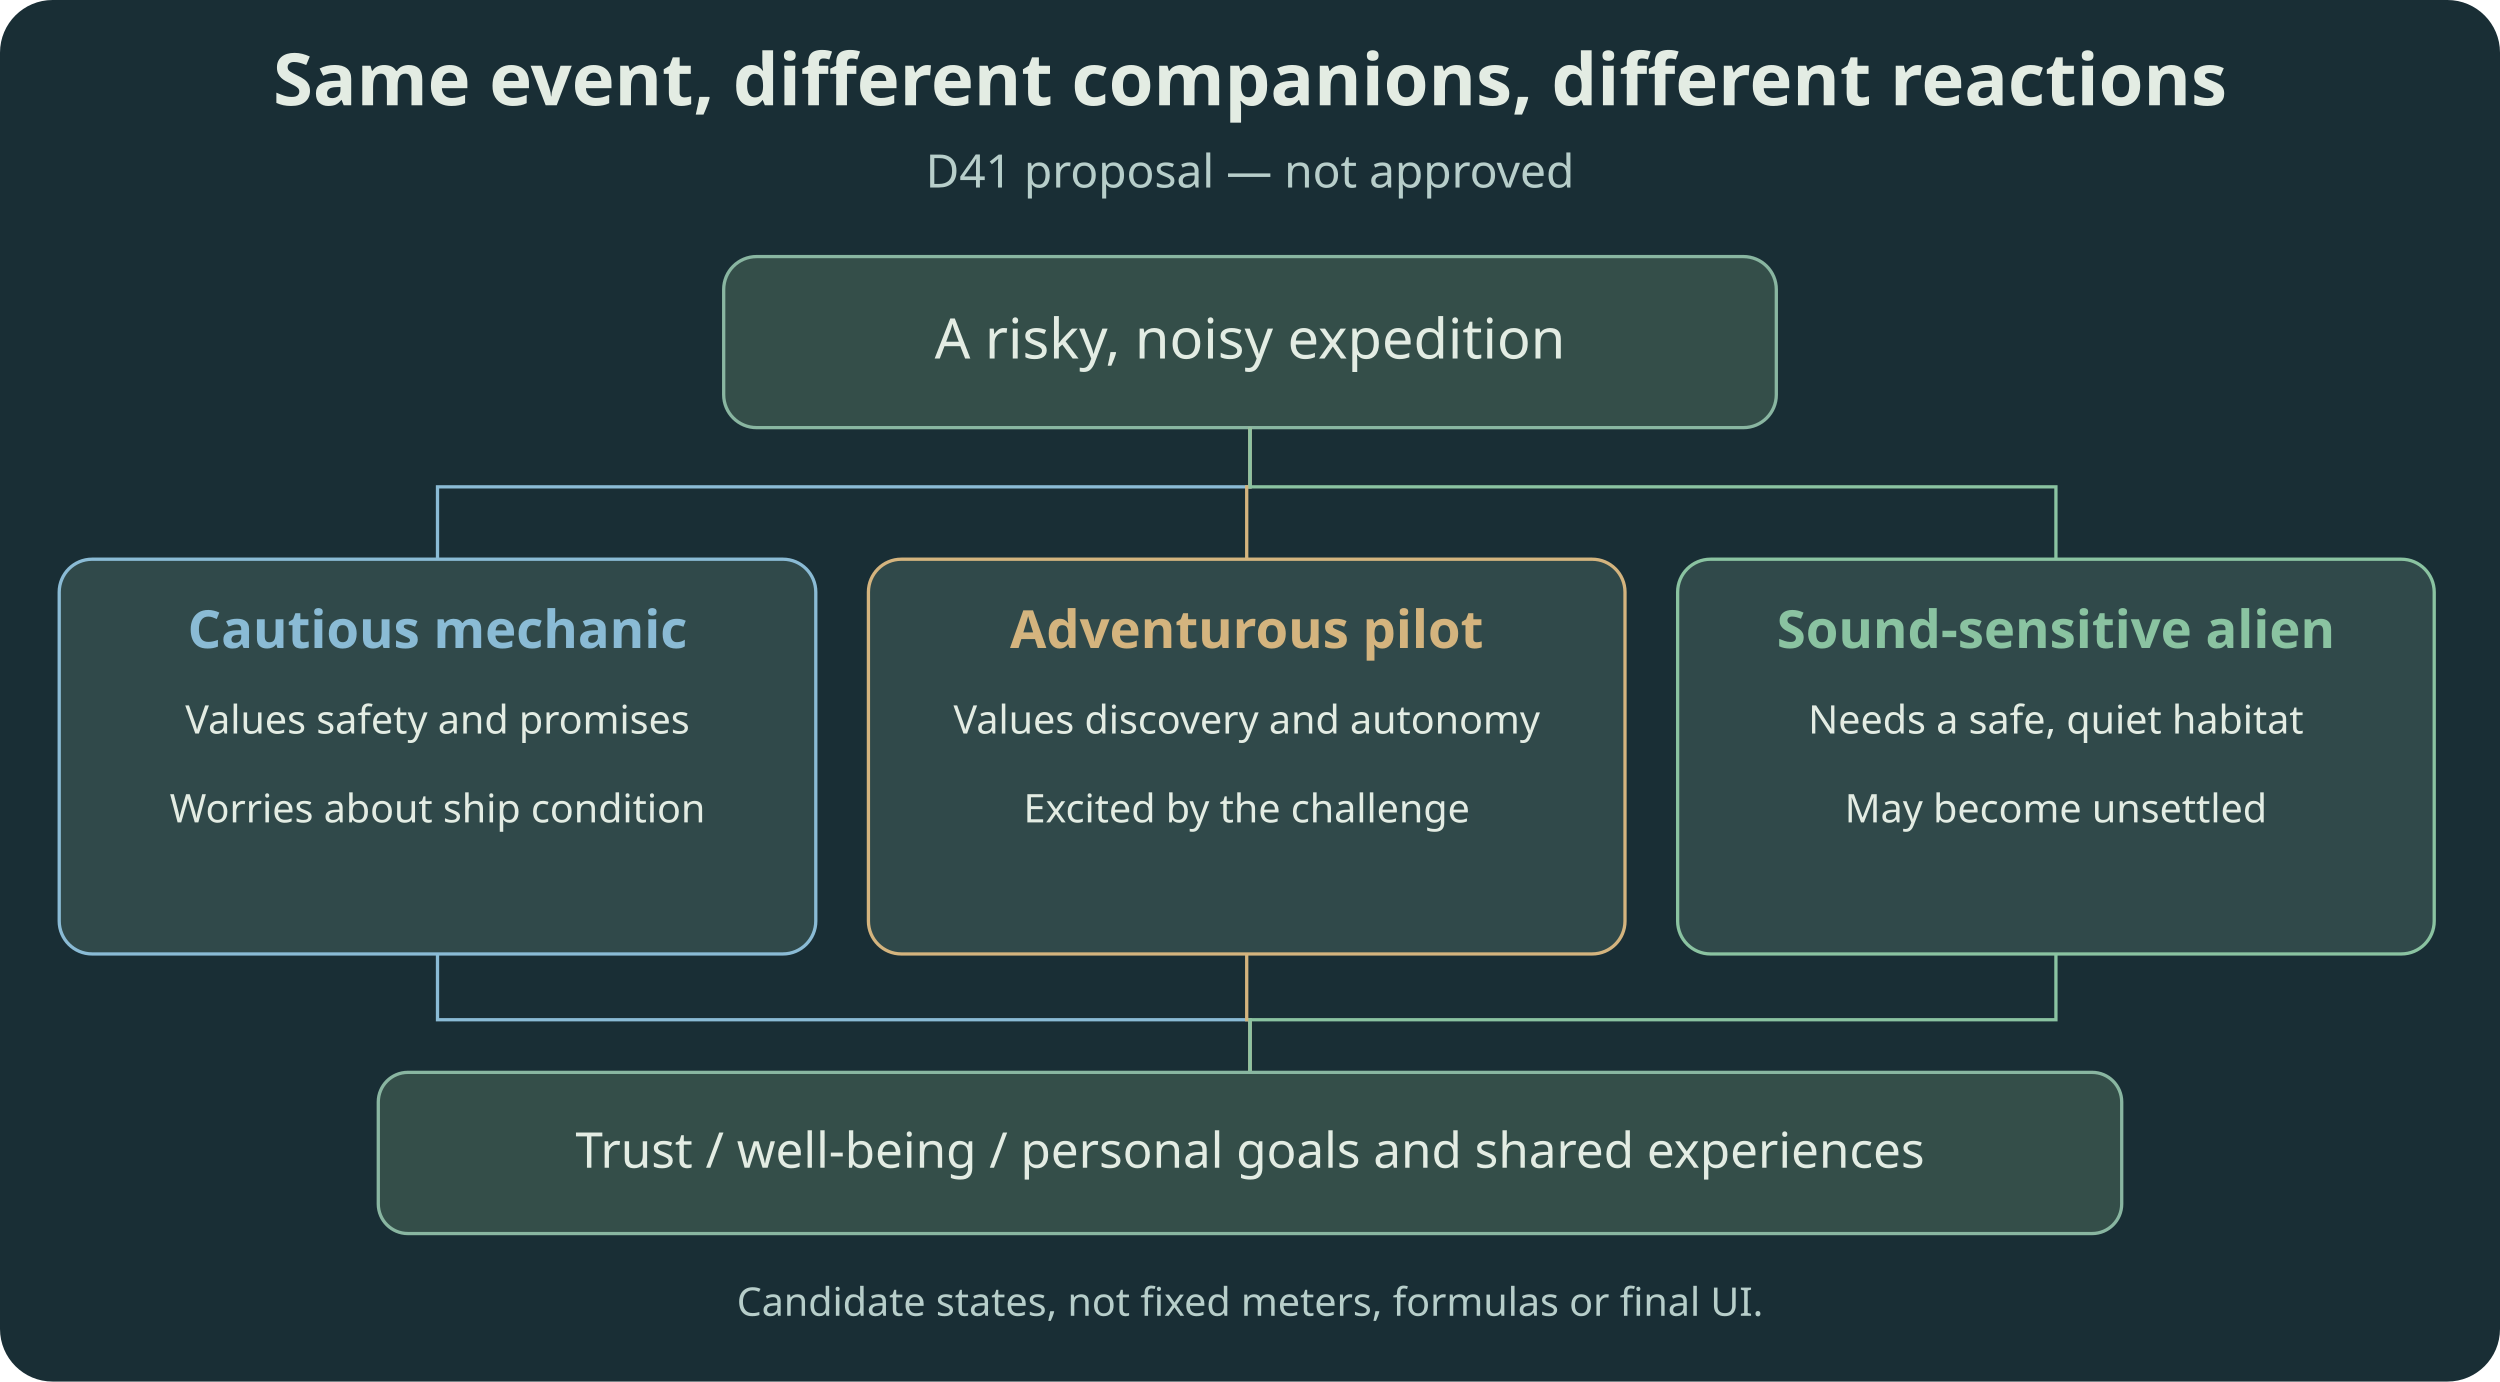
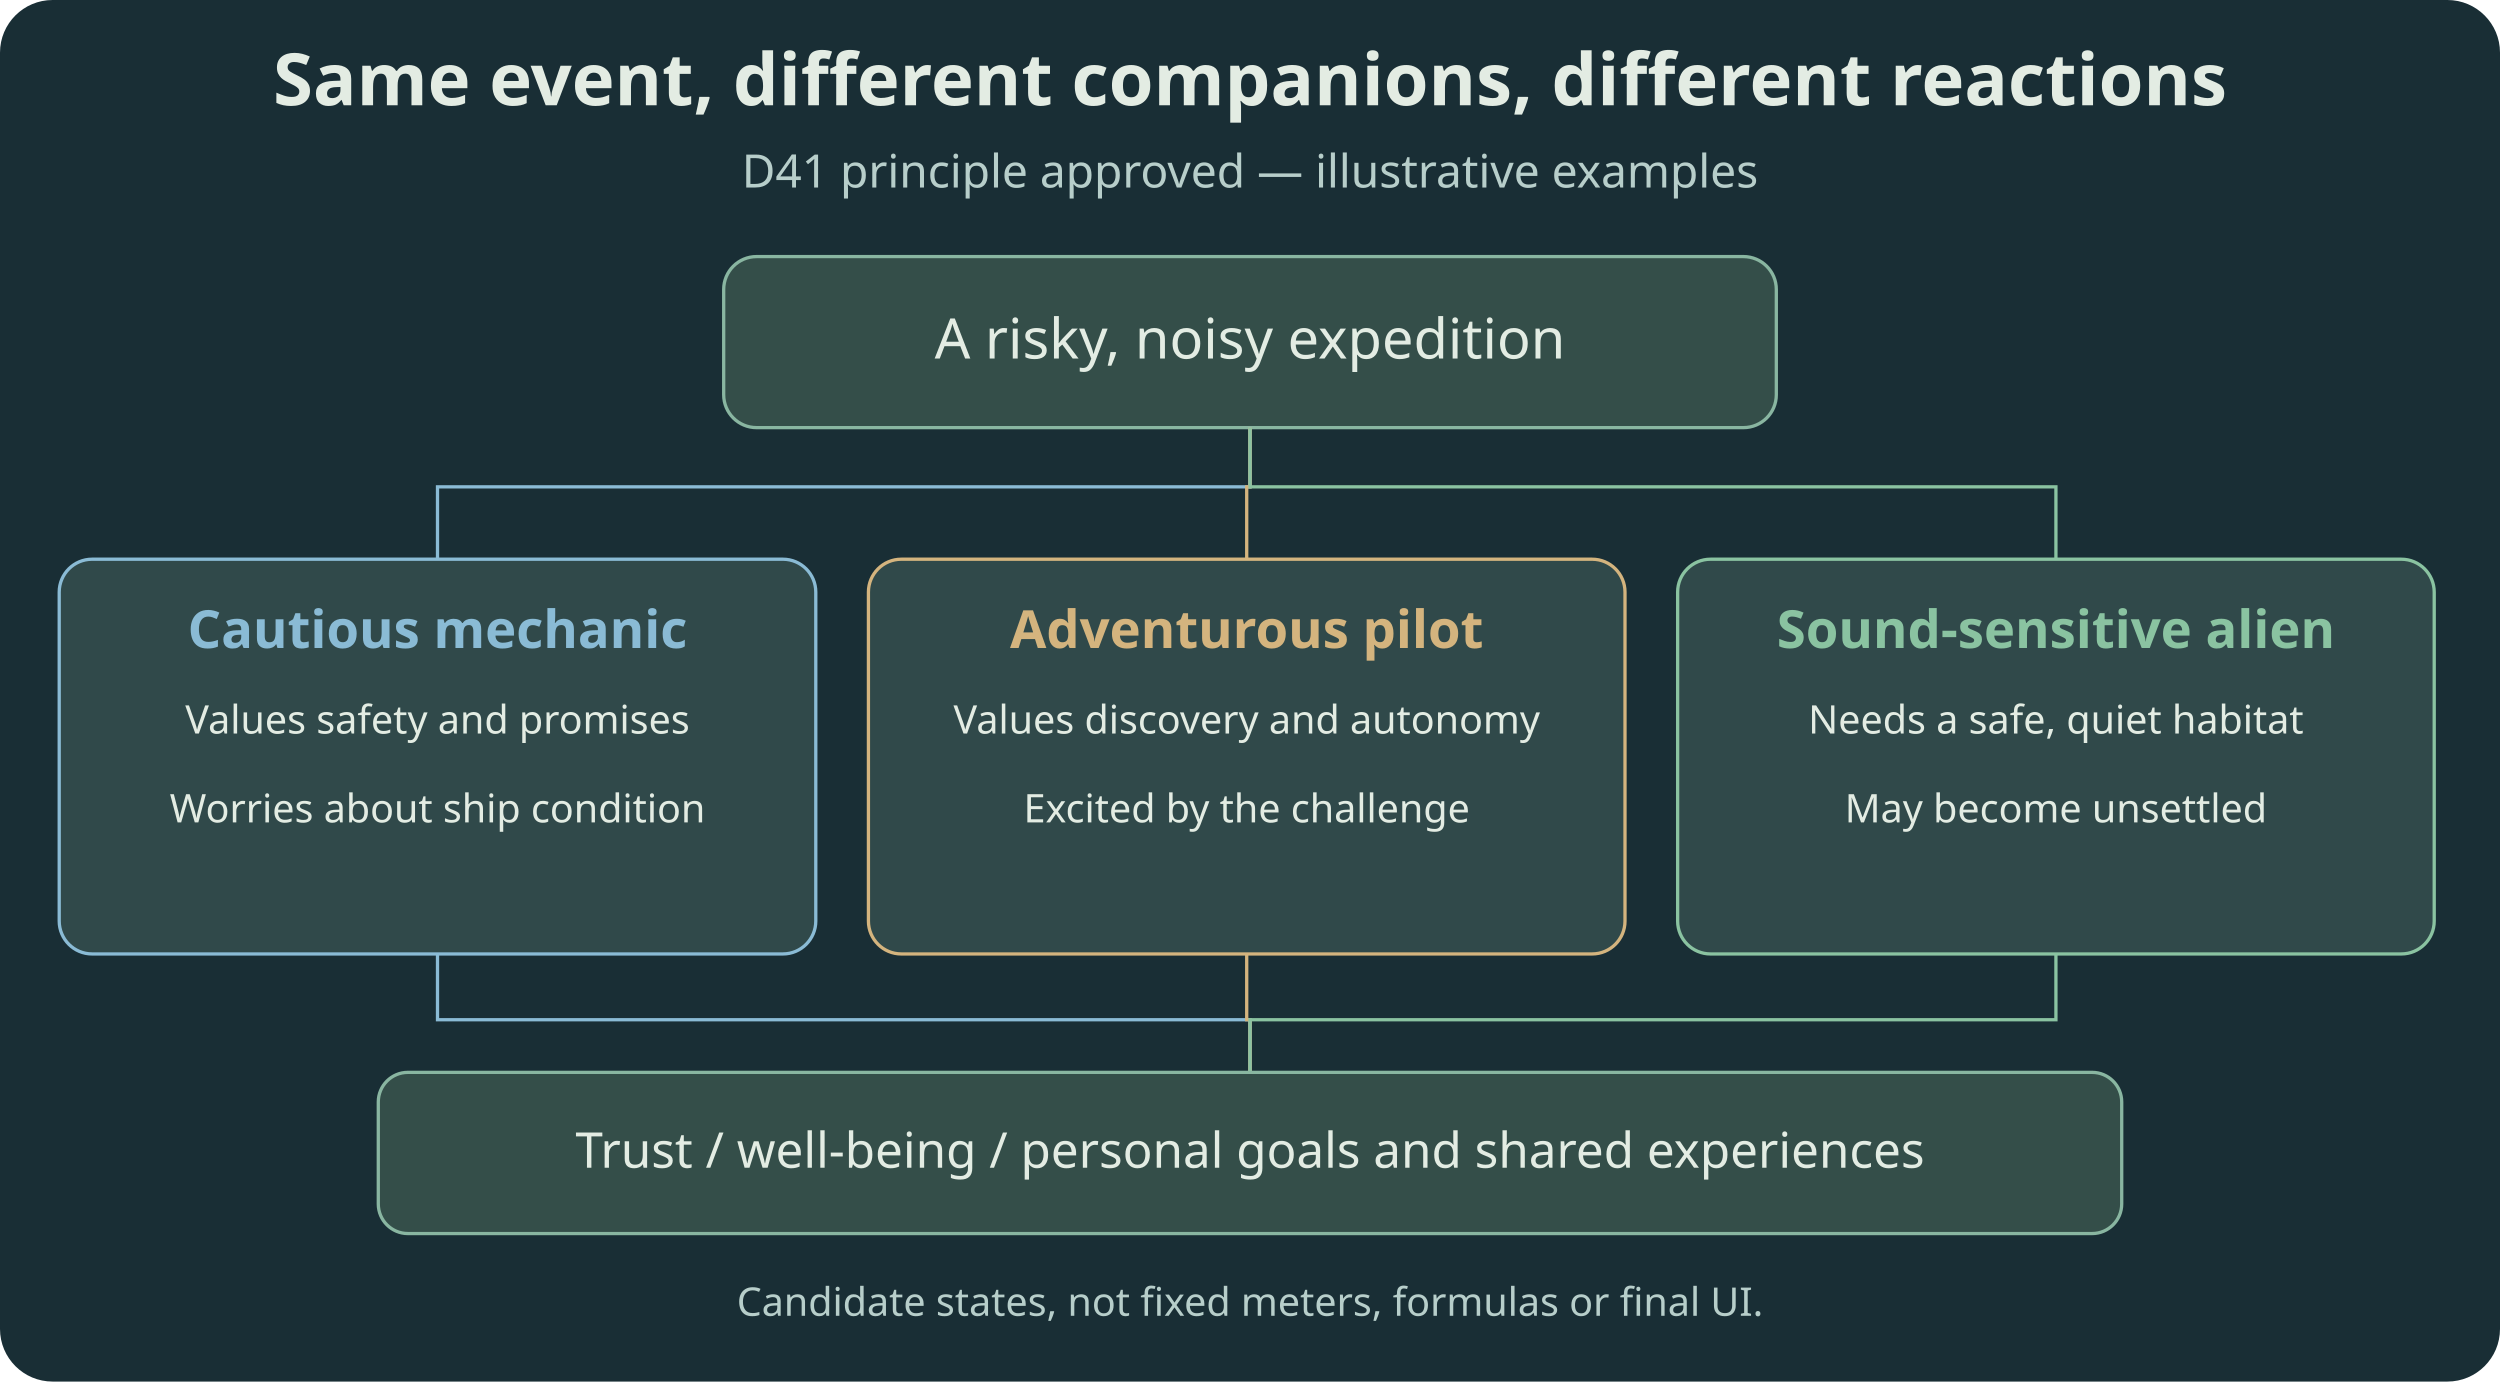
<svg xmlns="http://www.w3.org/2000/svg" viewBox="0 0 760 420">
  <rect width="760" height="420" rx="16" fill="#192e35" />
  <g font-family="sans-serif" text-anchor="middle" fill="#e3ece3">
    <text x="380" y="32" font-size="22" font-weight="bold">Same event, different companions, different reactions</text>
-     <text x="380" y="57" font-size="14" fill="#b7ceca">D41 proposal — not approved</text>
+     <text x="380" y="57" font-size="14" fill="#b7ceca">D41 principle approved — illustrative examples</text>
    <rect x="220" y="78" width="320" height="52" rx="10" fill="#344e49" stroke="#89b6a1" />
    <text x="380" y="109" font-size="17">A risky, noisy expedition</text>
    <path d="M380 130V148H133V170" fill="none" stroke="#8abbd5" />
    <rect x="18" y="170" width="230" height="120" rx="10" fill="#30494a" stroke="#8abbd5" />
    <text x="133" y="197" font-size="16" font-weight="bold" fill="#8abbd5">Cautious mechanic</text>
    <text x="133" y="223" font-size="12">Values safety and promises</text>
    <text x="133" y="250" font-size="12">Worries about ship condition</text>
    <path d="M133 290V310H380V326" stroke="#8abbd5" fill="none" />
    <path d="M380 130V148H379V170" fill="none" stroke="#d4b47e" />
    <rect x="264" y="170" width="230" height="120" rx="10" fill="#30494a" stroke="#d4b47e" />
    <text x="379" y="197" font-size="16" font-weight="bold" fill="#d4b47e">Adventurous pilot</text>
    <text x="379" y="223" font-size="12">Values discovery and autonomy</text>
    <text x="379" y="250" font-size="12">Excited by the challenge</text>
    <path d="M379 290V310H380V326" stroke="#d4b47e" fill="none" />
    <path d="M380 130V148H625V170" fill="none" stroke="#8ac3a1" />
    <rect x="510" y="170" width="230" height="120" rx="10" fill="#30494a" stroke="#8ac3a1" />
    <text x="625" y="197" font-size="16" font-weight="bold" fill="#8ac3a1">Sound-sensitive alien</text>
    <text x="625" y="223" font-size="12">Needs a safe, quiet habitat</text>
    <text x="625" y="250" font-size="12">May become unsettled</text>
    <path d="M625 290V310H380V326" stroke="#8ac3a1" fill="none" />
    <rect x="115" y="326" width="530" height="49" rx="9" fill="#344e49" stroke="#89b6a1" />
    <text x="380" y="355" font-size="15">Trust / well-being / personal goals and shared experiences</text>
    <text x="380" y="400" font-size="12" fill="#b7ceca">Candidate states, not fixed meters, formulas or final UI.</text>
  </g>
</svg>
